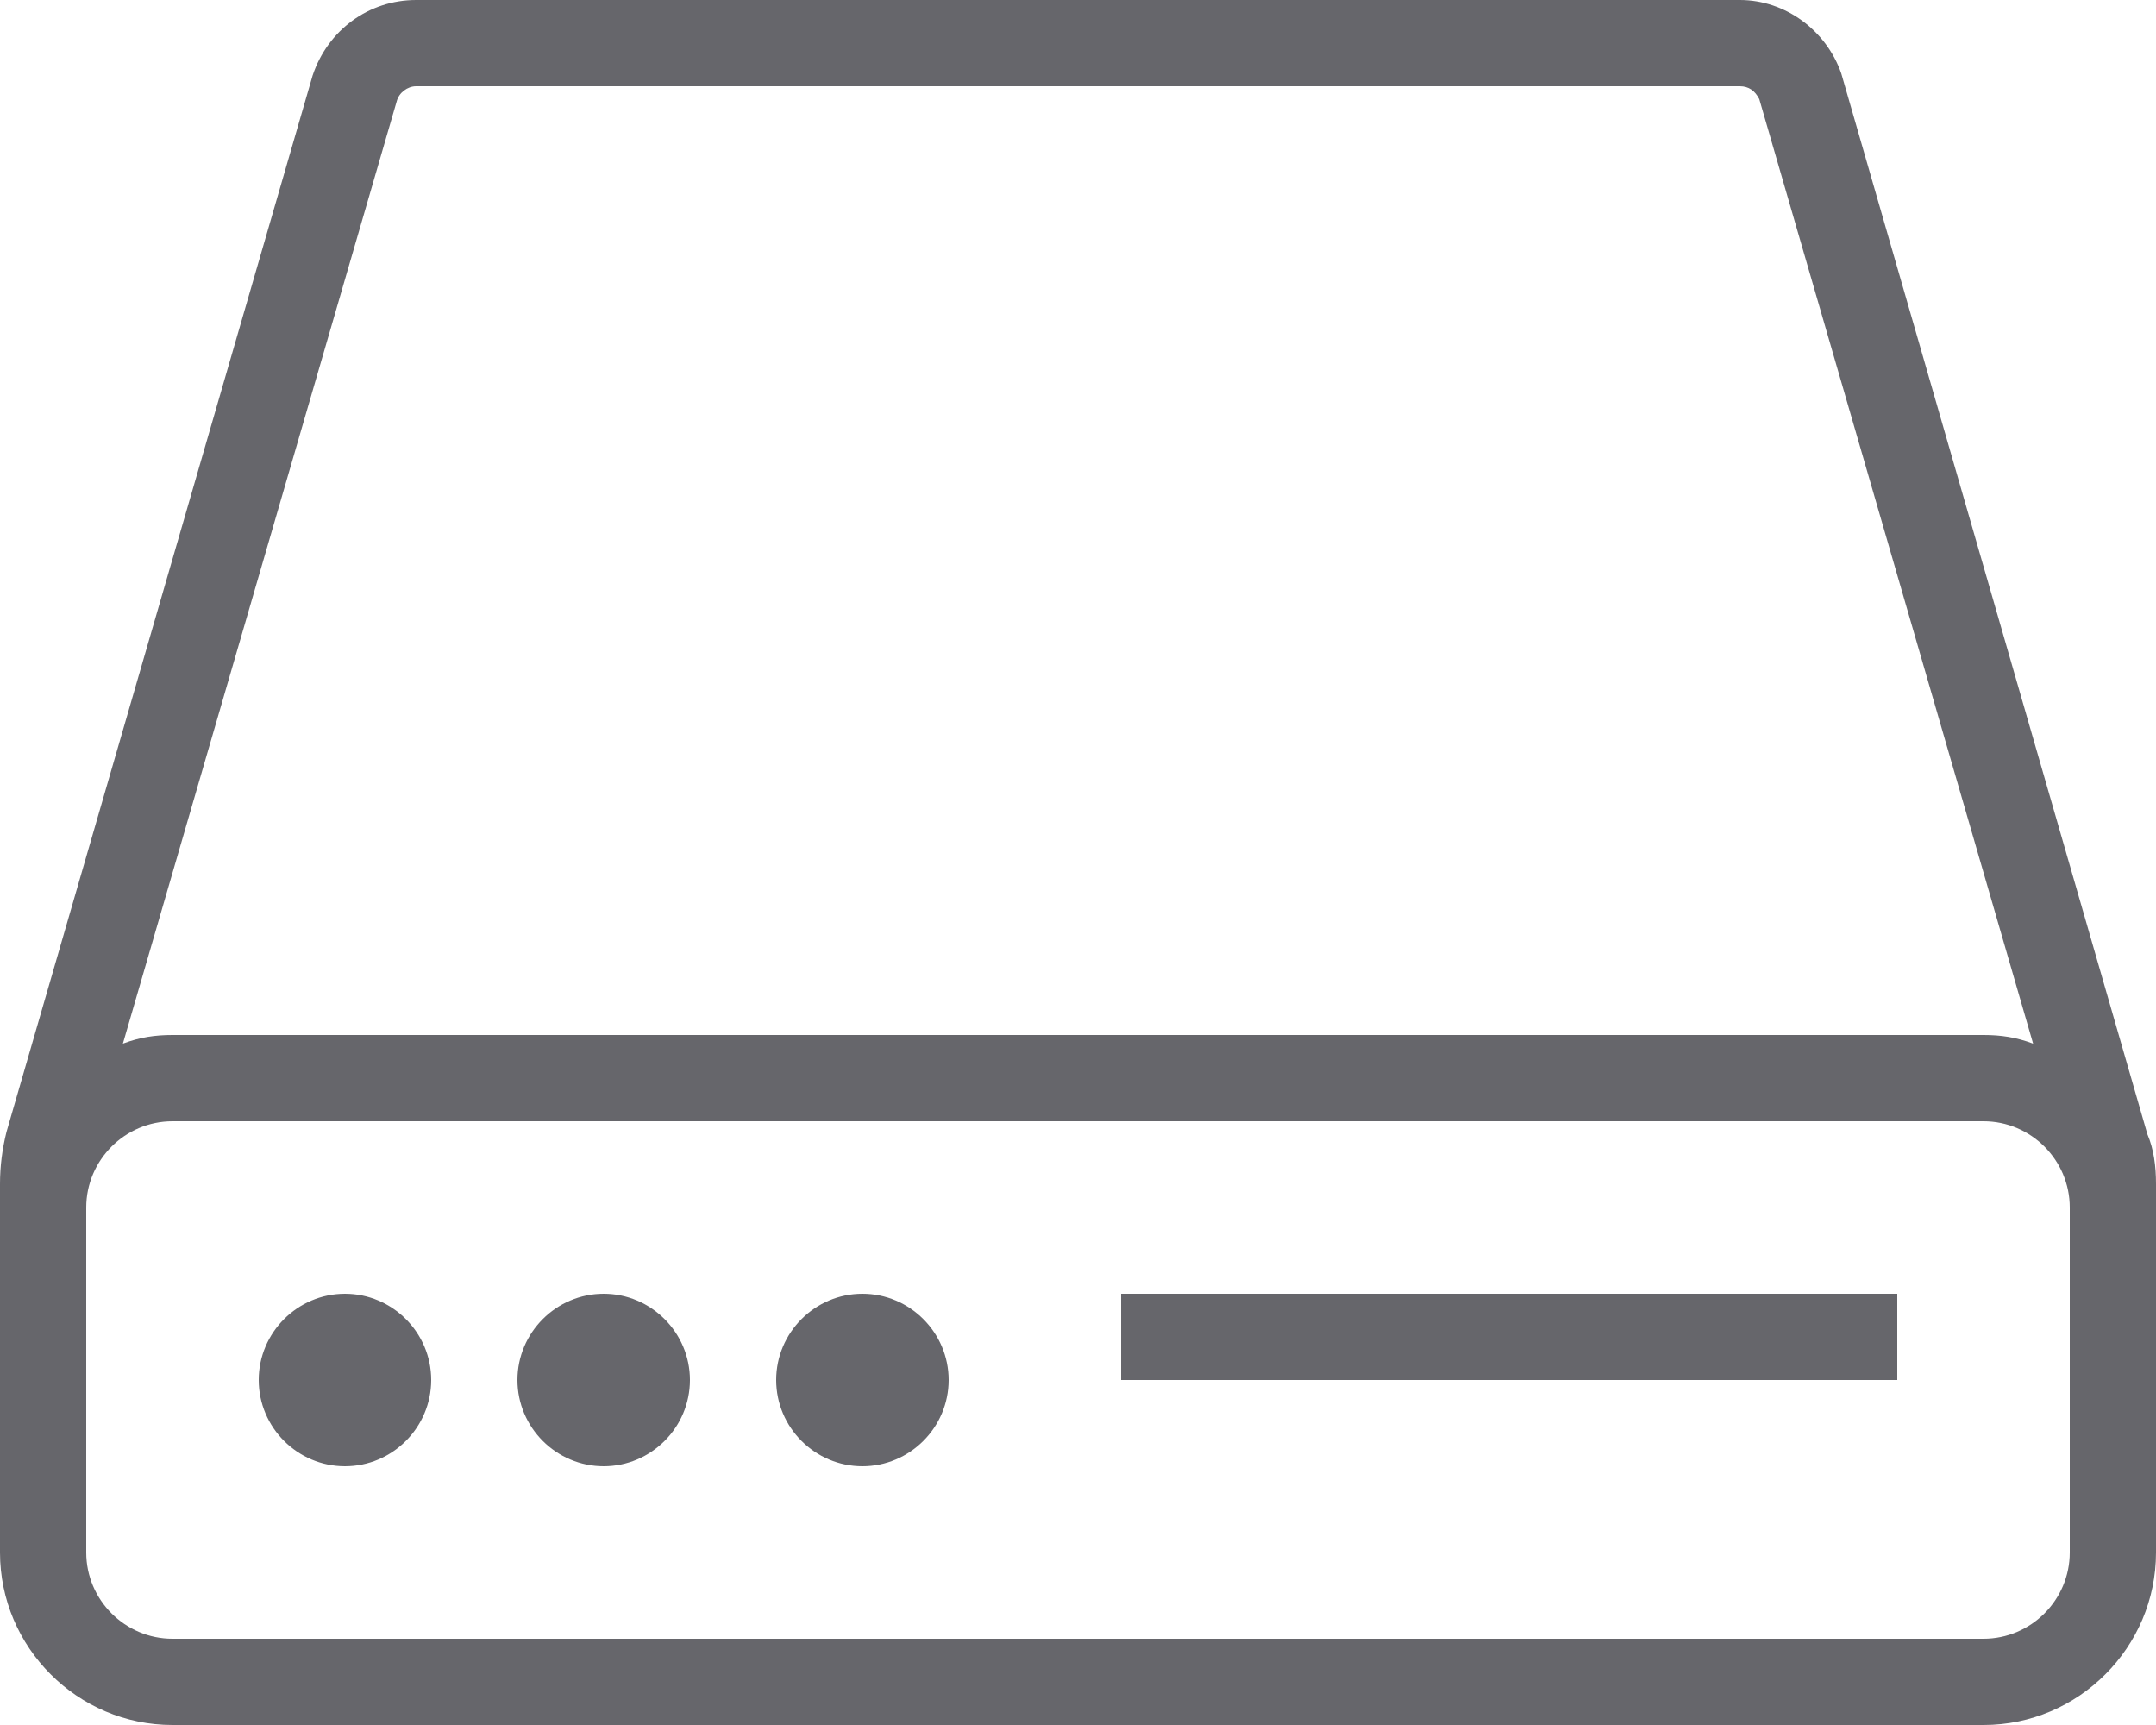
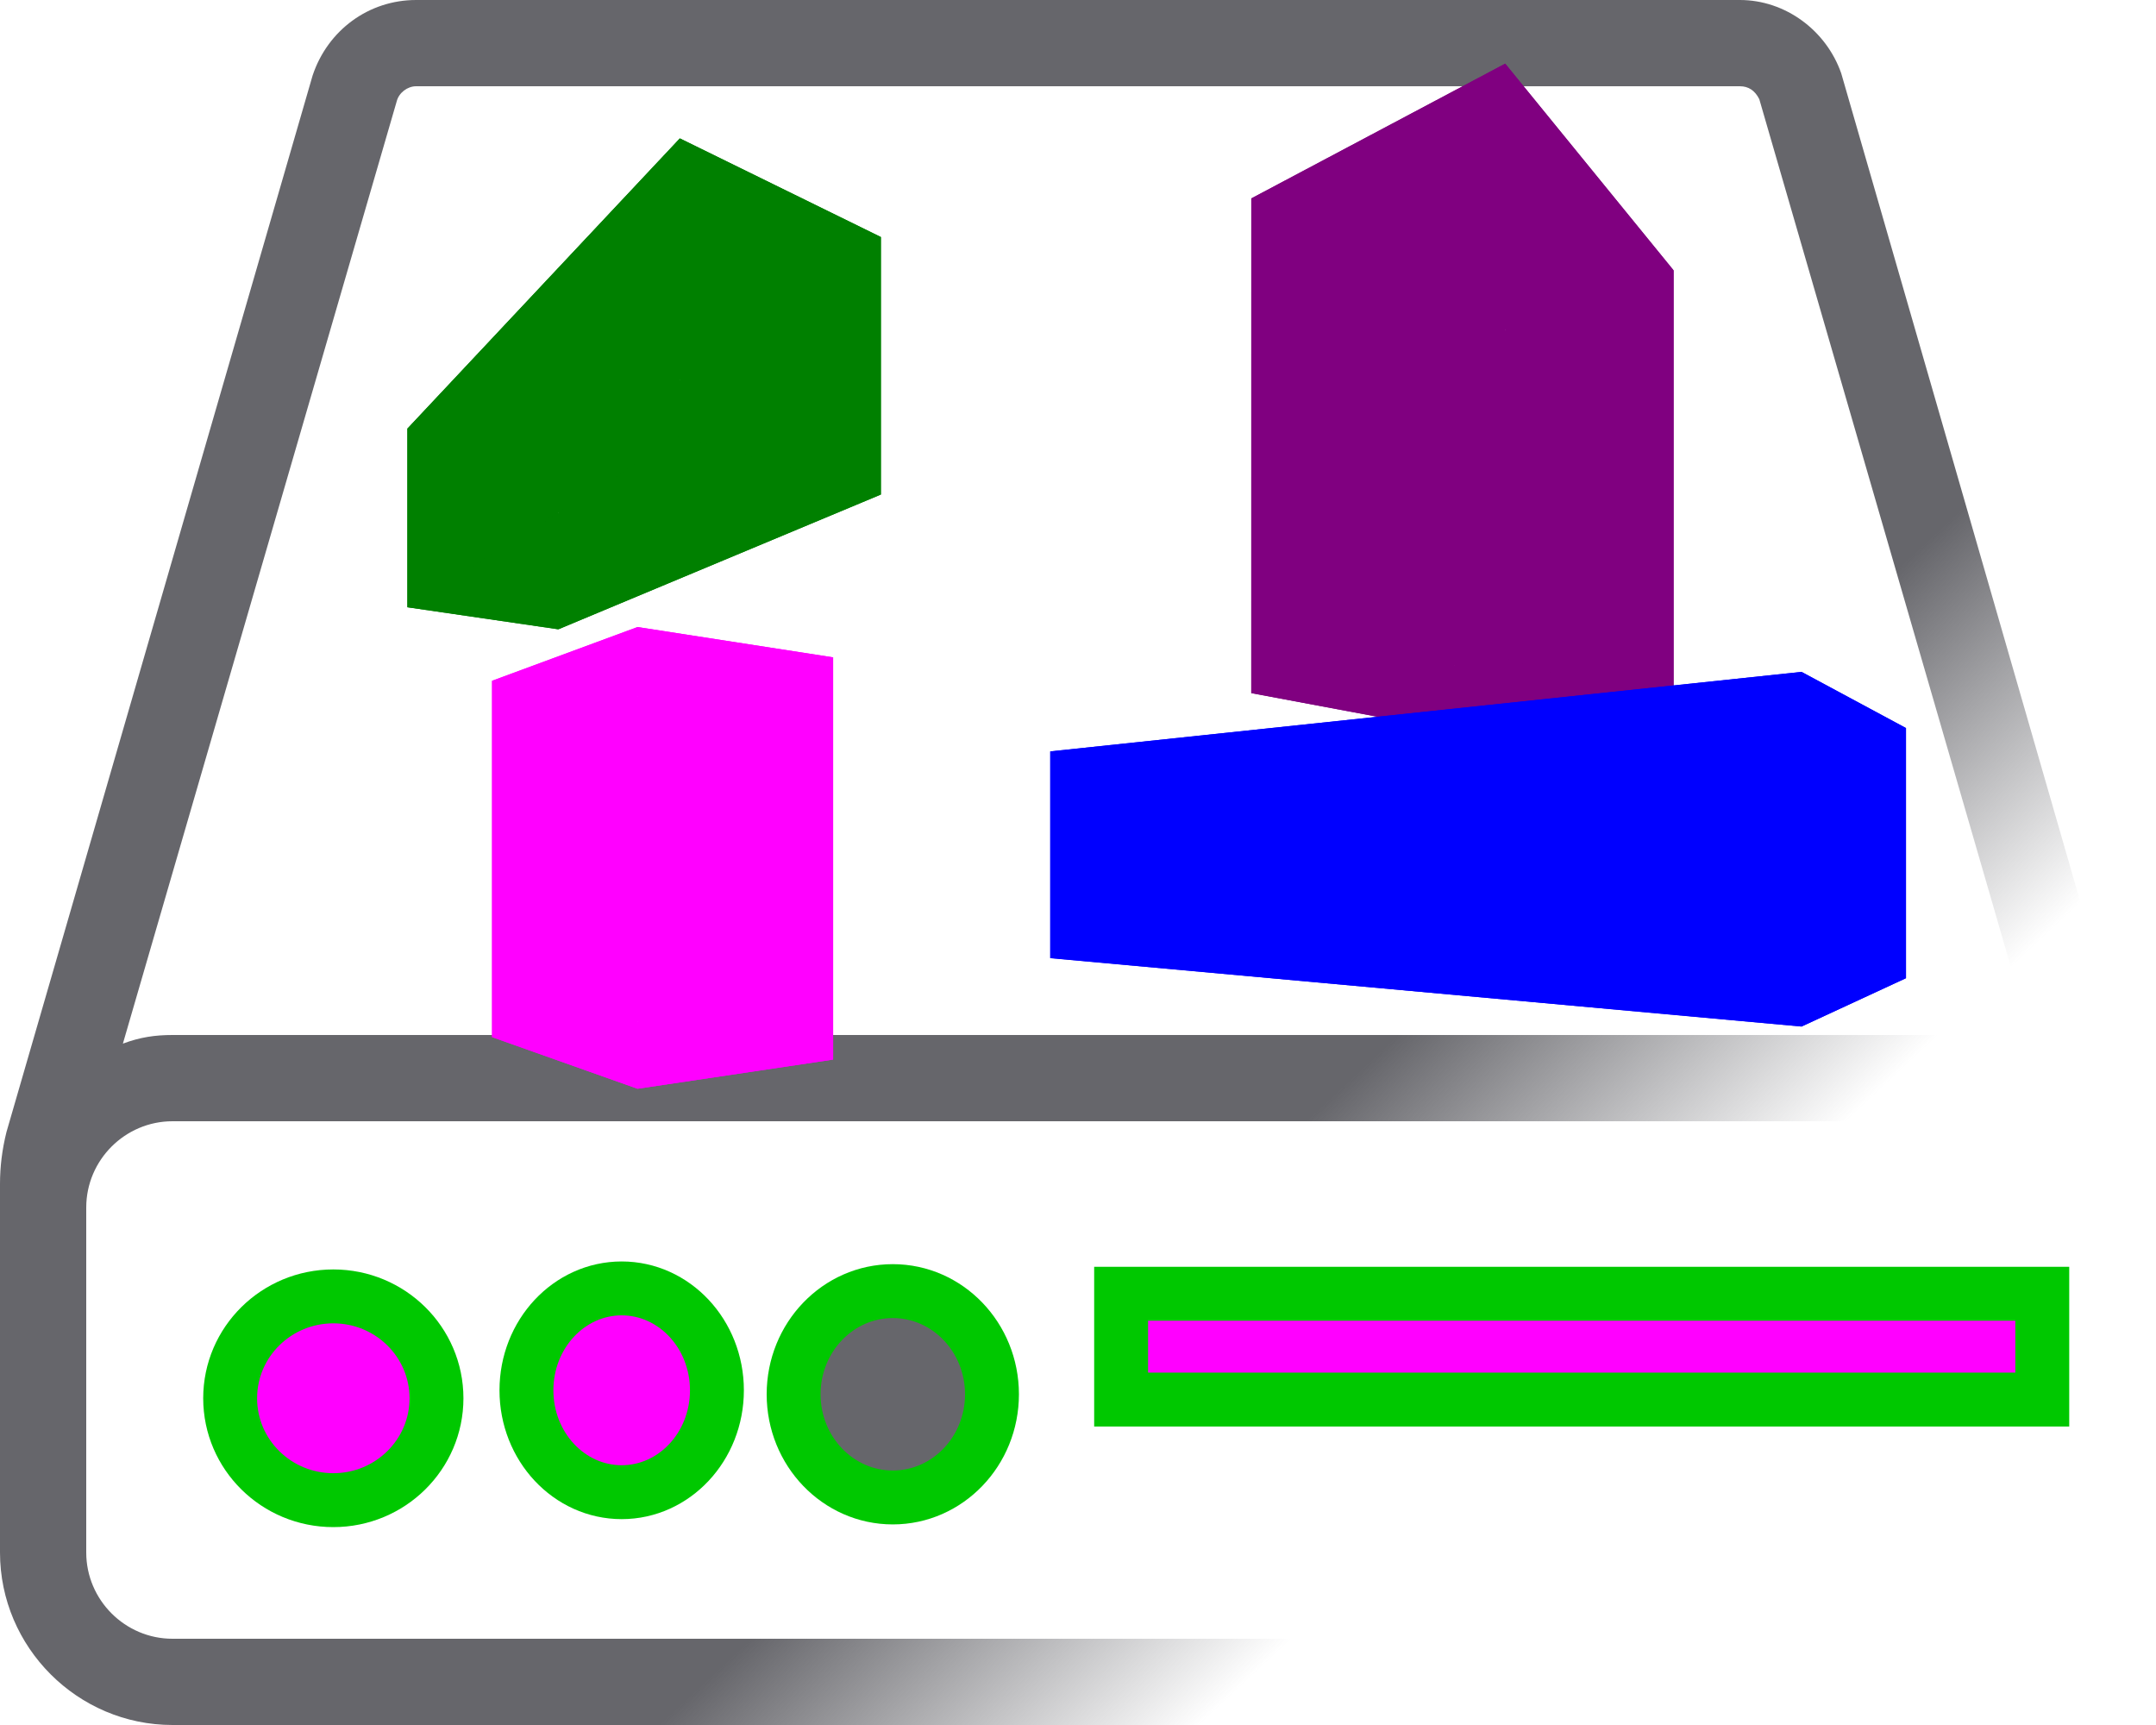
- <svg xmlns="http://www.w3.org/2000/svg" width="40" height="32" viewBox="0 0 40 32" fill="none">
-   <path d="M39.84 21.04L34.16 1.36C33.88 0.56 33.12 0 32.28 0H7.72C6.84 0 6.08 0.56 5.8 1.4L0.12 21C0.04 21.32 0 21.64 0 21.96V28.8C0 30.56 1.44 32 3.2 32H36.8C38.56 32 40 30.56 40 28.8V21.96C40 21.64 39.96 21.32 39.84 21.04ZM7.36 1.88C7.4 1.72 7.56 1.6 7.72 1.6H32.28C32.44 1.6 32.56 1.68 32.64 1.84L37.72 19.36C37.4 19.24 37.12 19.2 36.8 19.2H3.2C2.88 19.2 2.6 19.24 2.28 19.36L7.36 1.88ZM38.4 28.8C38.4 29.68 37.68 30.4 36.8 30.4H3.2C2.32 30.4 1.6 29.68 1.6 28.8V22.4C1.6 21.52 2.32 20.8 3.2 20.8H36.8C37.68 20.8 38.4 21.52 38.4 22.4V28.8ZM8 25.6C8 26.48 7.28 27.2 6.4 27.2C5.52 27.2 4.8 26.48 4.8 25.6C4.8 24.72 5.52 24 6.4 24C7.28 24 8 24.72 8 25.6ZM12.8 25.6C12.8 26.48 12.08 27.2 11.2 27.2C10.32 27.2 9.6 26.48 9.6 25.6C9.6 24.72 10.32 24 11.2 24C12.08 24 12.8 24.72 12.8 25.6ZM17.6 25.6C17.6 26.48 16.88 27.2 16 27.2C15.12 27.2 14.4 26.48 14.4 25.6C14.4 24.72 15.12 24 16 24C16.88 24 17.6 24.72 17.6 25.6ZM20.8 24H35.2V25.6H20.8V24Z" fill="#66666B" />
+ <svg xmlns="http://www.w3.org/2000/svg" xmlns:xlink="http://www.w3.org/1999/xlink" width="40" height="32" viewBox="0 0 40 32" fill="none" version="1.1" id="svg4">
+   <defs id="defs8">
+     <linearGradient id="linearGradient566">
+       <stop style="stop-color:#66666b;stop-opacity:1;" offset="0" id="stop562" />
+       <stop style="stop-color:#66666b;stop-opacity:0;" offset="1" id="stop564" />
+     </linearGradient>
+     <linearGradient id="linearGradient560">
+       <stop style="stop-color:#66666b;stop-opacity:1;" offset="0" id="stop556" />
+       <stop style="stop-color:#66666b;stop-opacity:0;" offset="1" id="stop558" />
+     </linearGradient>
+     <linearGradient xlink:href="#linearGradient560" id="linearGradient554" x1="20.8" y1="24" x2="35.2" y2="24" gradientUnits="userSpaceOnUse" />
+     <linearGradient xlink:href="#linearGradient566" id="linearGradient568" x1="20.8" y1="24" x2="25.472" y2="29.006" gradientUnits="userSpaceOnUse" />
+   </defs>
+   <path d="M39.84 21.04L34.16 1.36C33.88 0.56 33.12 0 32.28 0H7.72C6.84 0 6.08 0.56 5.8 1.4L0.12 21C0.04 21.32 0 21.64 0 21.96V28.8C0 30.56 1.44 32 3.2 32H36.8C38.56 32 40 30.56 40 28.8V21.96C40 21.64 39.96 21.32 39.84 21.04ZM7.36 1.88C7.4 1.72 7.56 1.6 7.72 1.6H32.28C32.44 1.6 32.56 1.68 32.64 1.84L37.72 19.36C37.4 19.24 37.12 19.2 36.8 19.2H3.2C2.88 19.2 2.6 19.24 2.28 19.36L7.36 1.88ZM38.4 28.8C38.4 29.68 37.68 30.4 36.8 30.4H3.2C2.32 30.4 1.6 29.68 1.6 28.8V22.4C1.6 21.52 2.32 20.8 3.2 20.8H36.8C37.68 20.8 38.4 21.52 38.4 22.4V28.8ZM8 25.6C8 26.48 7.28 27.2 6.4 27.2C5.52 27.2 4.8 26.48 4.8 25.6C4.8 24.72 5.52 24 6.4 24C7.28 24 8 24.72 8 25.6ZM12.8 25.6C12.8 26.48 12.08 27.2 11.2 27.2C10.32 27.2 9.6 26.48 9.6 25.6C9.6 24.72 10.32 24 11.2 24C12.08 24 12.8 24.72 12.8 25.6ZM17.6 25.6C17.6 26.48 16.88 27.2 16 27.2C15.12 27.2 14.4 26.48 14.4 25.6C14.4 24.72 15.12 24 16 24C16.88 24 17.6 24.72 17.6 25.6ZM20.8 24H35.2V25.6H20.8V24Z" fill="#66666B" id="path2" style="fill-opacity:1;fill:url(#linearGradient568)" />
+   <g id="g116" style="fill:#008000;stroke:#00c800">
+     <path id="path128" style="fill:#008000;fill-rule:evenodd;stroke:none;stroke-linejoin:round" d="M 10.359,8.646 16.343,4.397 V 9.174 L 10.359,11.674 Z" points="16.343,4.397 16.343,9.174 10.359,11.674 10.359,8.646 " />
+     <path id="path118" style="fill:#008000;fill-rule:evenodd;stroke:none;stroke-linejoin:round" d="M 7.558,7.951 V 11.265 L 10.359,11.674 V 8.646 Z" points="7.558,11.265 10.359,11.674 10.359,8.646 7.558,7.951 " />
+     <path id="path120" style="fill:#008000;fill-rule:evenodd;stroke:none;stroke-linejoin:round" d="M 7.558,7.951 12.613,2.567 16.343,4.397 10.359,8.646 Z" points="12.613,2.567 16.343,4.397 10.359,8.646 7.558,7.951 " />
+     <path id="path126" style="fill:#008000;fill-rule:evenodd;stroke:none;stroke-linejoin:round" d="M 7.558,11.265 12.613,8.098 16.343,9.174 10.359,11.674 Z" points="12.613,8.098 16.343,9.174 10.359,11.674 7.558,11.265 " />
+     <path id="path124" style="fill:#008000;fill-rule:evenodd;stroke:none;stroke-linejoin:round" d="m 12.613,2.567 v 5.531 l 3.73,1.076 V 4.397 Z" points="12.613,8.098 16.343,9.174 16.343,4.397 12.613,2.567 " />
+     <path id="path122" style="fill:#008000;fill-rule:evenodd;stroke:none;stroke-linejoin:round" d="M 7.558,7.951 12.613,2.567 V 8.098 L 7.558,11.265 Z" points="12.613,2.567 12.613,8.098 7.558,11.265 7.558,7.951 " />
+   </g>
+   <g id="g186" style="fill:#800080;stroke:#00c800">
+     <path id="path198" style="fill:#800080;fill-rule:evenodd;stroke:none;stroke-linejoin:round" d="m 26.99,6.452 4.06,-1.436 v 8.183 l -4.06,0.366 z" points="31.05,5.015 31.05,13.199 26.99,13.565 26.99,6.452 " />
+     <path id="path188" style="fill:#800080;fill-rule:evenodd;stroke:none;stroke-linejoin:round" d="m 23.215,3.681 v 9.177 l 3.775,0.707 V 6.452 Z" points="23.215,12.858 26.99,13.565 26.99,6.452 23.215,3.681 " />
+     <path id="path190" style="fill:#800080;fill-rule:evenodd;stroke:none;stroke-linejoin:round" d="M 23.215,3.681 27.926,1.181 31.05,5.015 26.99,6.452 Z" points="27.926,1.181 31.05,5.015 26.99,6.452 23.215,3.681 " />
+     <path id="path196" style="fill:#800080;fill-rule:evenodd;stroke:none;stroke-linejoin:round" d="m 23.215,12.858 4.712,-0.638 3.124,0.978 -4.06,0.366 z" points="27.926,12.221 31.05,13.199 26.99,13.565 23.215,12.858 " />
+     <path id="path194" style="fill:#800080;fill-rule:evenodd;stroke:none;stroke-linejoin:round" d="M 27.926,1.181 V 12.221 l 3.124,0.978 V 5.015 Z" points="27.926,12.221 31.05,13.199 31.05,5.015 27.926,1.181 " />
+     <path id="path192" style="fill:#800080;fill-rule:evenodd;stroke:none;stroke-linejoin:round" d="M 23.215,3.681 27.926,1.181 V 12.221 l -4.712,0.638 z" points="27.926,1.181 27.926,12.221 23.215,12.858 23.215,3.681 " />
+   </g>
+   <g id="g228" style="fill:#ff00ff;stroke:#00c800">
+     <path id="path240" style="fill:#ff00ff;fill-rule:evenodd;stroke:none;stroke-linejoin:round" d="m 12.291,12.974 3.166,-0.78 v 7.462 l -3.166,-0.749 z" points="15.457,12.195 15.457,19.656 12.291,18.907 12.291,12.974 " />
+     <path id="path230" style="fill:#ff00ff;fill-rule:evenodd;stroke:none;stroke-linejoin:round" d="m 9.129,12.629 v 6.61 l 3.162,-0.332 v -5.933 z" points="9.129,19.239 12.291,18.907 12.291,12.974 9.129,12.629 " />
+     <path id="path238" style="fill:#ff00ff;fill-rule:evenodd;stroke:none;stroke-linejoin:round" d="m 9.129,19.239 2.699,0.958 3.629,-0.541 -3.166,-0.749 z" points="11.828,20.197 15.457,19.656 12.291,18.907 9.129,19.239 " />
+     <path id="path232" style="fill:#ff00ff;fill-rule:evenodd;stroke:none;stroke-linejoin:round" d="m 9.129,12.629 2.699,-0.997 3.629,0.563 -3.166,0.78 z" points="11.828,11.632 15.457,12.195 12.291,12.974 9.129,12.629 " />
+     <path id="path236" style="fill:#ff00ff;fill-rule:evenodd;stroke:none;stroke-linejoin:round" d="m 11.828,11.632 v 8.565 l 3.629,-0.541 v -7.462 z" points="11.828,20.197 15.457,19.656 15.457,12.195 11.828,11.632 " />
+     <path id="path234" style="fill:#ff00ff;fill-rule:evenodd;stroke:none;stroke-linejoin:round" d="m 9.129,12.629 2.699,-0.997 v 8.565 L 9.129,19.239 Z" points="11.828,11.632 11.828,20.197 9.129,19.239 9.129,12.629 " />
+   </g>
+   <g id="g270" style="fill:#0000ff;stroke:#00c800">
+     <path id="path282" style="fill:#0000ff;fill-rule:evenodd;stroke:none;stroke-linejoin:round" d="m 23.503,14.342 11.859,-0.836 v 4.64 L 23.503,17.426 Z" points="35.361,13.506 35.361,18.146 23.503,17.426 23.503,14.342 " />
+     <path id="path272" style="fill:#0000ff;fill-rule:evenodd;stroke:none;stroke-linejoin:round" d="m 19.485,13.939 v 3.835 l 4.018,-0.347 v -3.084 z" points="19.485,17.774 23.503,17.426 23.503,14.342 19.485,13.939 " />
+     <path id="path280" style="fill:#0000ff;fill-rule:evenodd;stroke:none;stroke-linejoin:round" d="m 19.485,17.774 13.939,1.269 1.938,-0.897 -11.859,-0.72 z" points="33.423,19.043 35.361,18.146 23.503,17.426 19.485,17.774 " />
+     <path id="path274" style="fill:#0000ff;fill-rule:evenodd;stroke:none;stroke-linejoin:round" d="m 19.485,13.939 13.939,-1.475 1.938,1.042 -11.859,0.836 z" points="33.423,12.464 35.361,13.506 23.503,14.342 19.485,13.939 " />
+     <path id="path278" style="fill:#0000ff;fill-rule:evenodd;stroke:none;stroke-linejoin:round" d="m 33.423,12.464 v 6.579 l 1.938,-0.897 v -4.64 z" points="33.423,19.043 35.361,18.146 35.361,13.506 33.423,12.464 " />
+     <path id="path276" style="fill:#0000ff;fill-rule:evenodd;stroke:none;stroke-linejoin:round" d="m 19.485,13.939 13.939,-1.475 v 6.579 l -13.939,-1.269 z" points="33.423,12.464 33.423,19.043 19.485,17.774 19.485,13.939 " />
+   </g>
+   <ellipse style="fill:#ff00ff;stroke:#00c800" id="path425" cx="11.534" cy="25.791" rx="1.767" ry="1.89" />
+   <ellipse style="fill:#ff00ff;stroke:#00c800" id="path431" cx="6.184" cy="25.939" rx="1.914" ry="1.89" />
+   <ellipse style="fill:url(#linearGradient554);stroke:#00c800;fill-opacity:1" id="path433" cx="16.564" cy="25.865" rx="1.84" ry="1.914" />
+   <rect style="fill:#ff00ff;stroke:#00c800" id="rect736" width="17.09" height="1.963" x="20.8" y="24" />
</svg>
